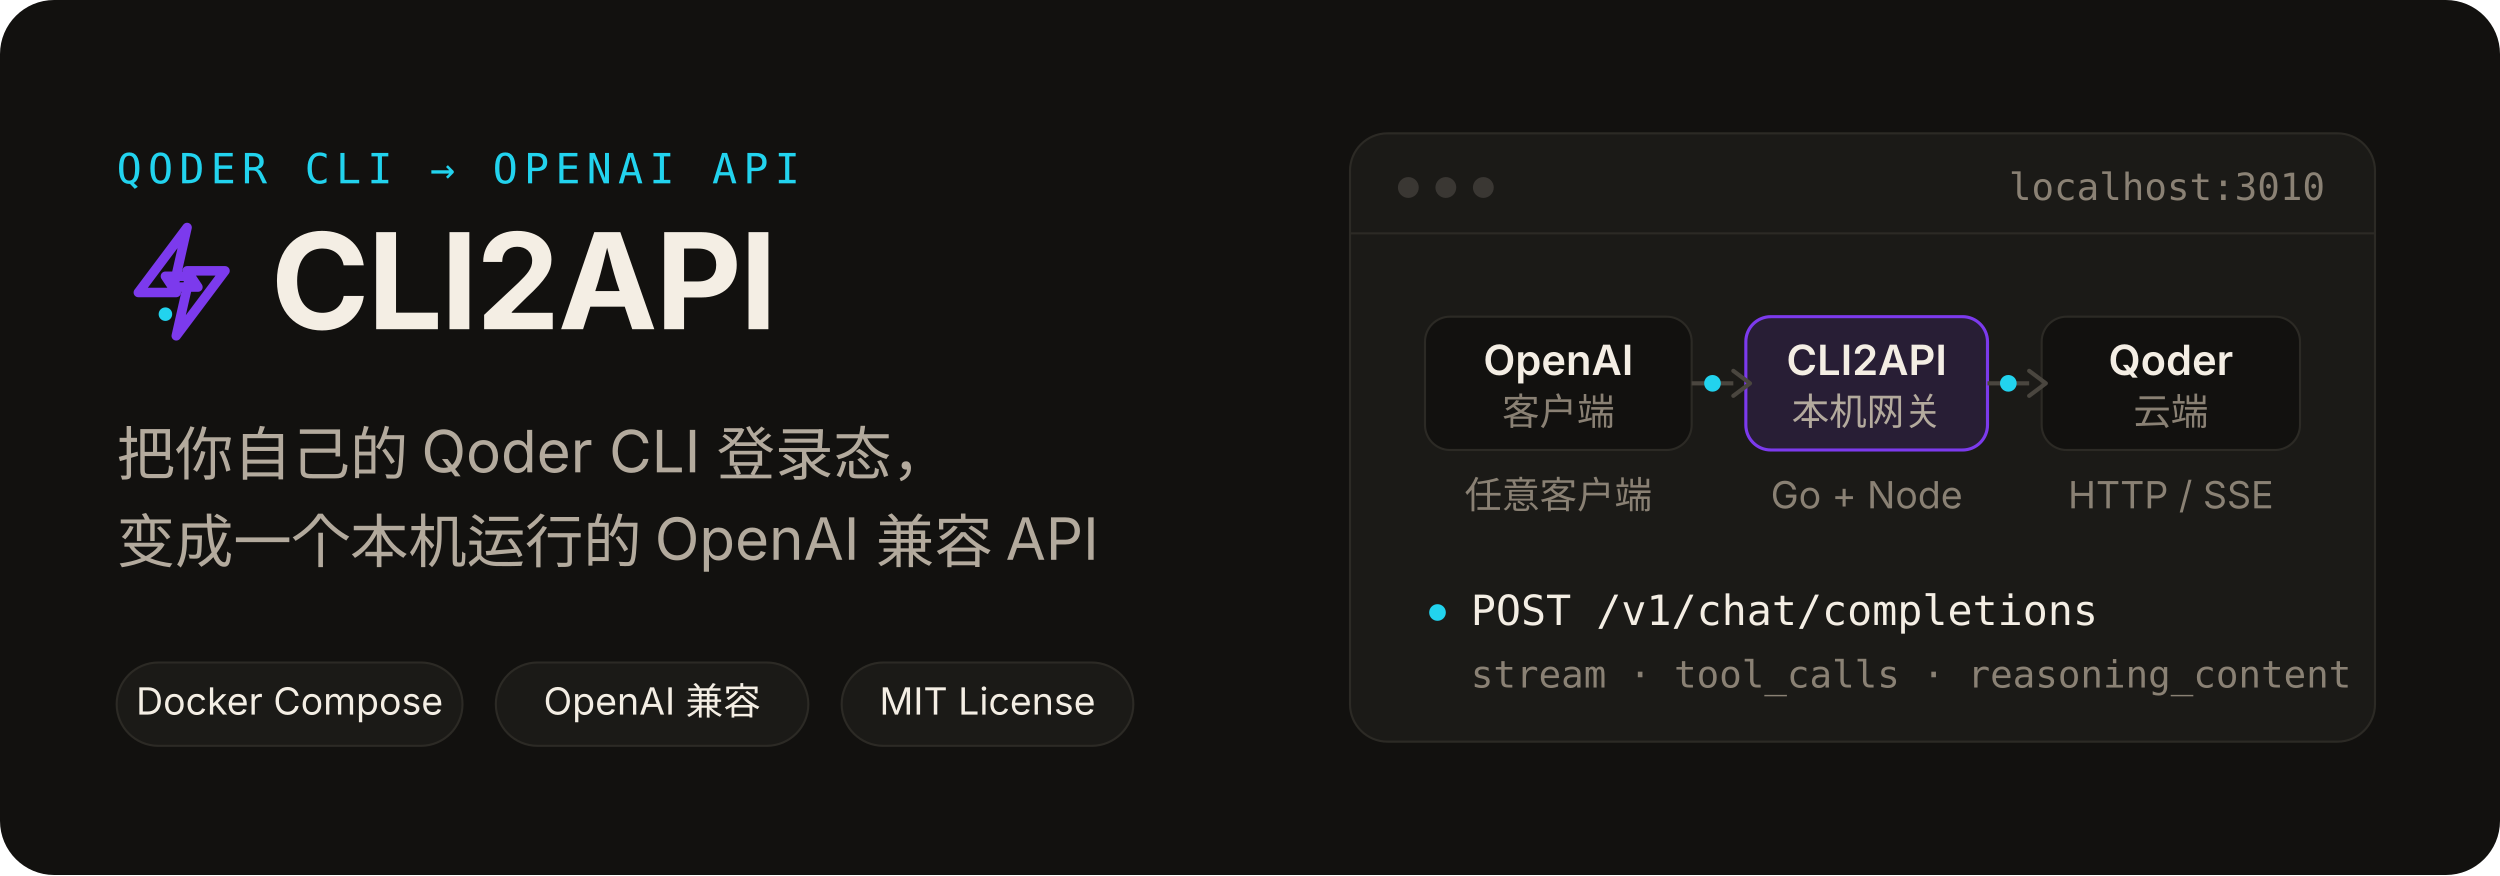
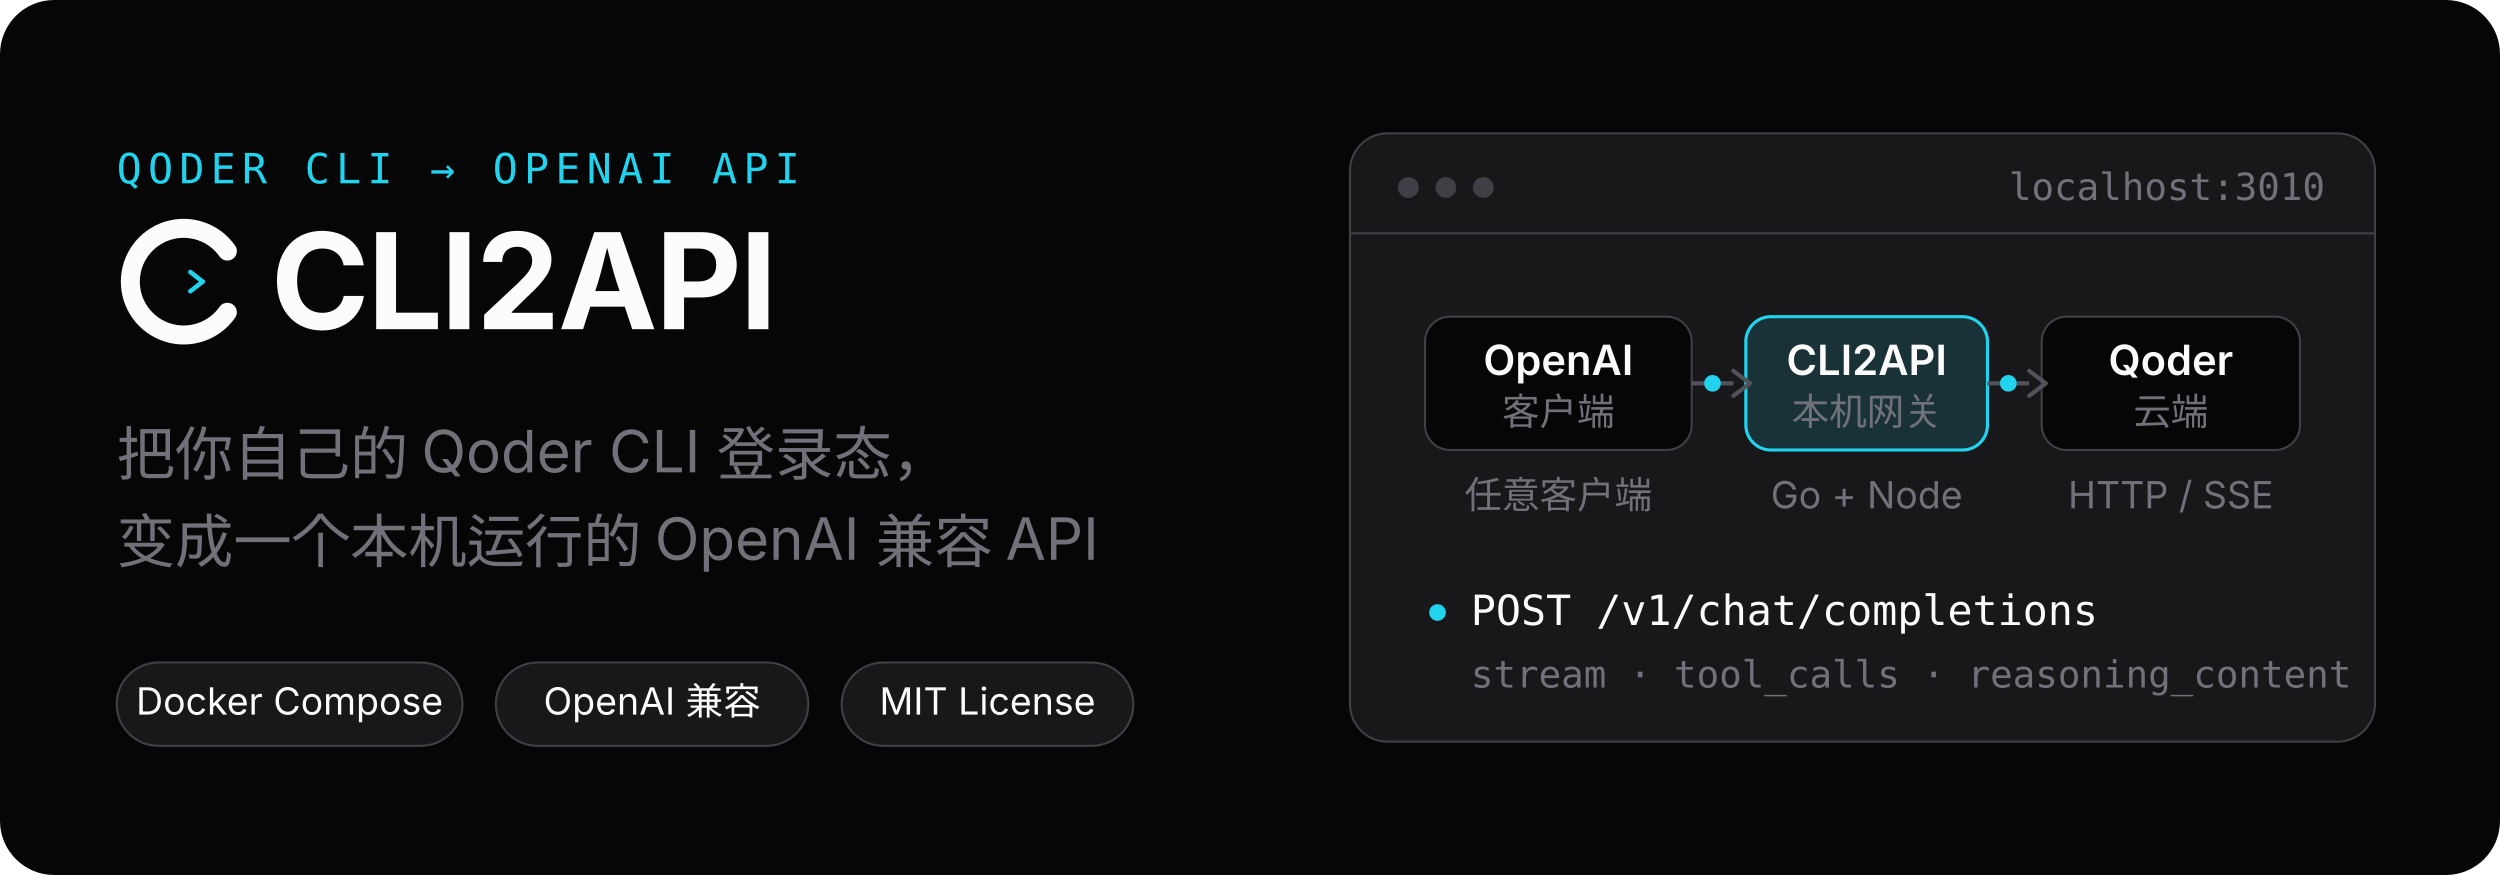
<svg xmlns="http://www.w3.org/2000/svg" width="1200" height="420" viewBox="0 0 1200 420" role="img" aria-labelledby="hero-title hero-desc" font-family="-apple-system, BlinkMacSystemFont, 'Segoe UI', 'PingFang SC', 'Microsoft YaHei', system-ui, sans-serif">
-   <rect width="1200" height="420" rx="26" fill="#12110f" />
+   <rect width="1200" height="420" rx="26" fill="#060607" />
  <g id="title-block">
    <text x="56" y="88" font-family="ui-monospace, 'SF Mono', Menlo, Consolas, monospace" font-size="20" letter-spacing="3" fill="#22D3EE">QODER CLI → OPENAI API</text>
-     <g transform="translate(56 104) scale(2.6)" fill="none">
-       <path d="M13 2 L4 14 H11 L9 11 H13.5 L11 22 L20 10 H13 L15 13 H10.5 Z" stroke="#7C3AED" stroke-width="1.75" stroke-linejoin="round" stroke-linecap="round" />
-       <circle cx="9" cy="18" r="1.25" fill="#22D3EE" />
+     <g transform="translate(36 84) scale(0.8)" fill="none">
+       <path fill="none" stroke="#FCFCFC" stroke-width="11.4" stroke-linecap="round" stroke-linejoin="round" d="M 91.413 45.646 A 32.000 32.000 0 1 0 91.413 82.354" />
+       <path fill="none" stroke="#22D3EE" stroke-width="2.7" stroke-linecap="round" stroke-linejoin="round" d="M 69.200 58.228 L 76.600 64.000" />
+       <path fill="none" stroke="#22D3EE" stroke-width="2.7" stroke-linecap="round" stroke-linejoin="round" d="M 69.200 69.772 L 76.600 64.000" />
    </g>
-     <text x="130" y="158" font-size="64" font-weight="700" letter-spacing="-1" fill="#f4eee4">CLI2API</text>
-     <text x="56" y="228" font-size="28" fill="#b3aa9d">把你自己的 Qoder CLI 登录态，</text>
-     <text x="56" y="270" font-size="28" fill="#b3aa9d">变成一个本机运行的 OpenAI 兼容 API</text>
-     <g font-size="18" fill="#f4eee4">
-       <rect x="56" y="318" width="166" height="40" rx="20" fill="#1b1a17" stroke="#2c2a25" />
+     <text x="130" y="158" font-size="64" font-weight="700" letter-spacing="-1" fill="#FCFCFC">CLI2API</text>
+     <text x="56" y="228" font-size="28" fill="#71717A">把你自己的 Qoder CLI 登录态，</text>
+     <text x="56" y="270" font-size="28" fill="#71717A">变成一个本机运行的 OpenAI 兼容 API</text>
+     <g font-size="18" fill="#FCFCFC">
+       <rect x="56" y="318" width="166" height="40" rx="20" fill="#18181B" stroke="#3F3F46" />
      <text x="139" y="343" text-anchor="middle">Docker Compose</text>
-       <rect x="238" y="318" width="150" height="40" rx="20" fill="#1b1a17" stroke="#2c2a25" />
+       <rect x="238" y="318" width="150" height="40" rx="20" fill="#18181B" stroke="#3F3F46" />
      <text x="313" y="343" text-anchor="middle">OpenAI 兼容</text>
-       <rect x="404" y="318" width="140" height="40" rx="20" fill="#1b1a17" stroke="#2c2a25" />
+       <rect x="404" y="318" width="140" height="40" rx="20" fill="#18181B" stroke="#3F3F46" />
      <text x="474" y="343" text-anchor="middle">MIT License</text>
    </g>
  </g>
  <g id="flow-panel">
-     <rect x="648" y="64" width="492" height="292" rx="18" fill="#1b1a17" stroke="#2c2a25" />
-     <circle cx="676" cy="90" r="5" fill="#3a3733" />
-     <circle cx="694" cy="90" r="5" fill="#3a3733" />
-     <circle cx="712" cy="90" r="5" fill="#3a3733" />
-     <text x="1116" y="96" text-anchor="end" font-family="ui-monospace, 'SF Mono', Menlo, Consolas, monospace" font-size="18" fill="#8a8174">localhost:3010</text>
-     <line x1="648" y1="112" x2="1140" y2="112" stroke="#2c2a25" />
-     <rect x="684" y="152" width="128" height="64" rx="12" fill="#12110f" stroke="#2c2a25" />
-     <text x="748" y="180" text-anchor="middle" font-size="20" font-weight="600" fill="#f4eee4">OpenAI</text>
-     <text x="748" y="204" text-anchor="middle" font-size="18" fill="#8a8174">客户端</text>
-     <rect x="838" y="152" width="116" height="64" rx="12" fill="#7C3AED" fill-opacity="0.14" stroke="#7C3AED" stroke-width="1.5" />
-     <text x="896" y="180" text-anchor="middle" font-size="20" font-weight="600" fill="#f4eee4">CLI2API</text>
-     <text x="896" y="204" text-anchor="middle" font-size="18" fill="#b3aa9d">本机网关</text>
-     <rect x="980" y="152" width="124" height="64" rx="12" fill="#12110f" stroke="#2c2a25" />
-     <text x="1042" y="180" text-anchor="middle" font-size="20" font-weight="600" fill="#f4eee4">Qoder</text>
-     <text x="1042" y="204" text-anchor="middle" font-size="18" fill="#8a8174">云端</text>
-     <line x1="812" y1="184" x2="832" y2="184" stroke="#4a463f" stroke-width="2" />
-     <path d="M832 178 l8 6 -8 6" fill="none" stroke="#4a463f" stroke-width="2" stroke-linecap="round" stroke-linejoin="round" />
+     <rect x="648" y="64" width="492" height="292" rx="18" fill="#18181B" stroke="#3F3F46" />
+     <circle cx="676" cy="90" r="5" fill="#3F3F46" />
+     <circle cx="694" cy="90" r="5" fill="#3F3F46" />
+     <circle cx="712" cy="90" r="5" fill="#3F3F46" />
+     <text x="1116" y="96" text-anchor="end" font-family="ui-monospace, 'SF Mono', Menlo, Consolas, monospace" font-size="18" fill="#71717A">localhost:3010</text>
+     <line x1="648" y1="112" x2="1140" y2="112" stroke="#3F3F46" />
+     <rect x="684" y="152" width="128" height="64" rx="12" fill="#060607" stroke="#3F3F46" />
+     <text x="748" y="180" text-anchor="middle" font-size="20" font-weight="600" fill="#FCFCFC">OpenAI</text>
+     <text x="748" y="204" text-anchor="middle" font-size="18" fill="#71717A">客户端</text>
+     <rect x="838" y="152" width="116" height="64" rx="12" fill="#22D3EE" fill-opacity="0.14" stroke="#22D3EE" stroke-width="1.5" />
+     <text x="896" y="180" text-anchor="middle" font-size="20" font-weight="600" fill="#FCFCFC">CLI2API</text>
+     <text x="896" y="204" text-anchor="middle" font-size="18" fill="#71717A">本机网关</text>
+     <rect x="980" y="152" width="124" height="64" rx="12" fill="#060607" stroke="#3F3F46" />
+     <text x="1042" y="180" text-anchor="middle" font-size="20" font-weight="600" fill="#FCFCFC">Qoder</text>
+     <text x="1042" y="204" text-anchor="middle" font-size="18" fill="#71717A">云端</text>
+     <line x1="812" y1="184" x2="832" y2="184" stroke="#52525B" stroke-width="2" />
+     <path d="M832 178 l8 6 -8 6" fill="none" stroke="#52525B" stroke-width="2" stroke-linecap="round" stroke-linejoin="round" />
    <circle cx="822" cy="184" r="4" fill="#22D3EE" />
-     <line x1="954" y1="184" x2="974" y2="184" stroke="#4a463f" stroke-width="2" />
-     <path d="M974 178 l8 6 -8 6" fill="none" stroke="#4a463f" stroke-width="2" stroke-linecap="round" stroke-linejoin="round" />
+     <line x1="954" y1="184" x2="974" y2="184" stroke="#52525B" stroke-width="2" />
+     <path d="M974 178 l8 6 -8 6" fill="none" stroke="#52525B" stroke-width="2" stroke-linecap="round" stroke-linejoin="round" />
    <circle cx="964" cy="184" r="4" fill="#22D3EE" />
-     <text x="748" y="244" text-anchor="middle" font-size="18" fill="#8a8174">任意客户端</text>
-     <text x="896" y="244" text-anchor="middle" font-size="18" fill="#8a8174">Go + Node</text>
-     <text x="1042" y="244" text-anchor="middle" font-size="18" fill="#8a8174">HTTP / SSE</text>
+     <text x="748" y="244" text-anchor="middle" font-size="18" fill="#71717A">任意客户端</text>
+     <text x="896" y="244" text-anchor="middle" font-size="18" fill="#71717A">Go + Node</text>
+     <text x="1042" y="244" text-anchor="middle" font-size="18" fill="#71717A">HTTP / SSE</text>
    <circle cx="690" cy="294" r="4" fill="#22D3EE" />
-     <text x="706" y="300" font-family="ui-monospace, 'SF Mono', Menlo, Consolas, monospace" font-size="20" fill="#f4eee4">POST /v1/chat/completions</text>
-     <text x="706" y="330" font-family="ui-monospace, 'SF Mono', Menlo, Consolas, monospace" font-size="18" fill="#8a8174">stream · tool_calls · reasoning_content</text>
+     <text x="706" y="300" font-family="ui-monospace, 'SF Mono', Menlo, Consolas, monospace" font-size="20" fill="#FCFCFC">POST /v1/chat/completions</text>
+     <text x="706" y="330" font-family="ui-monospace, 'SF Mono', Menlo, Consolas, monospace" font-size="18" fill="#71717A">stream · tool_calls · reasoning_content</text>
  </g>
</svg>
